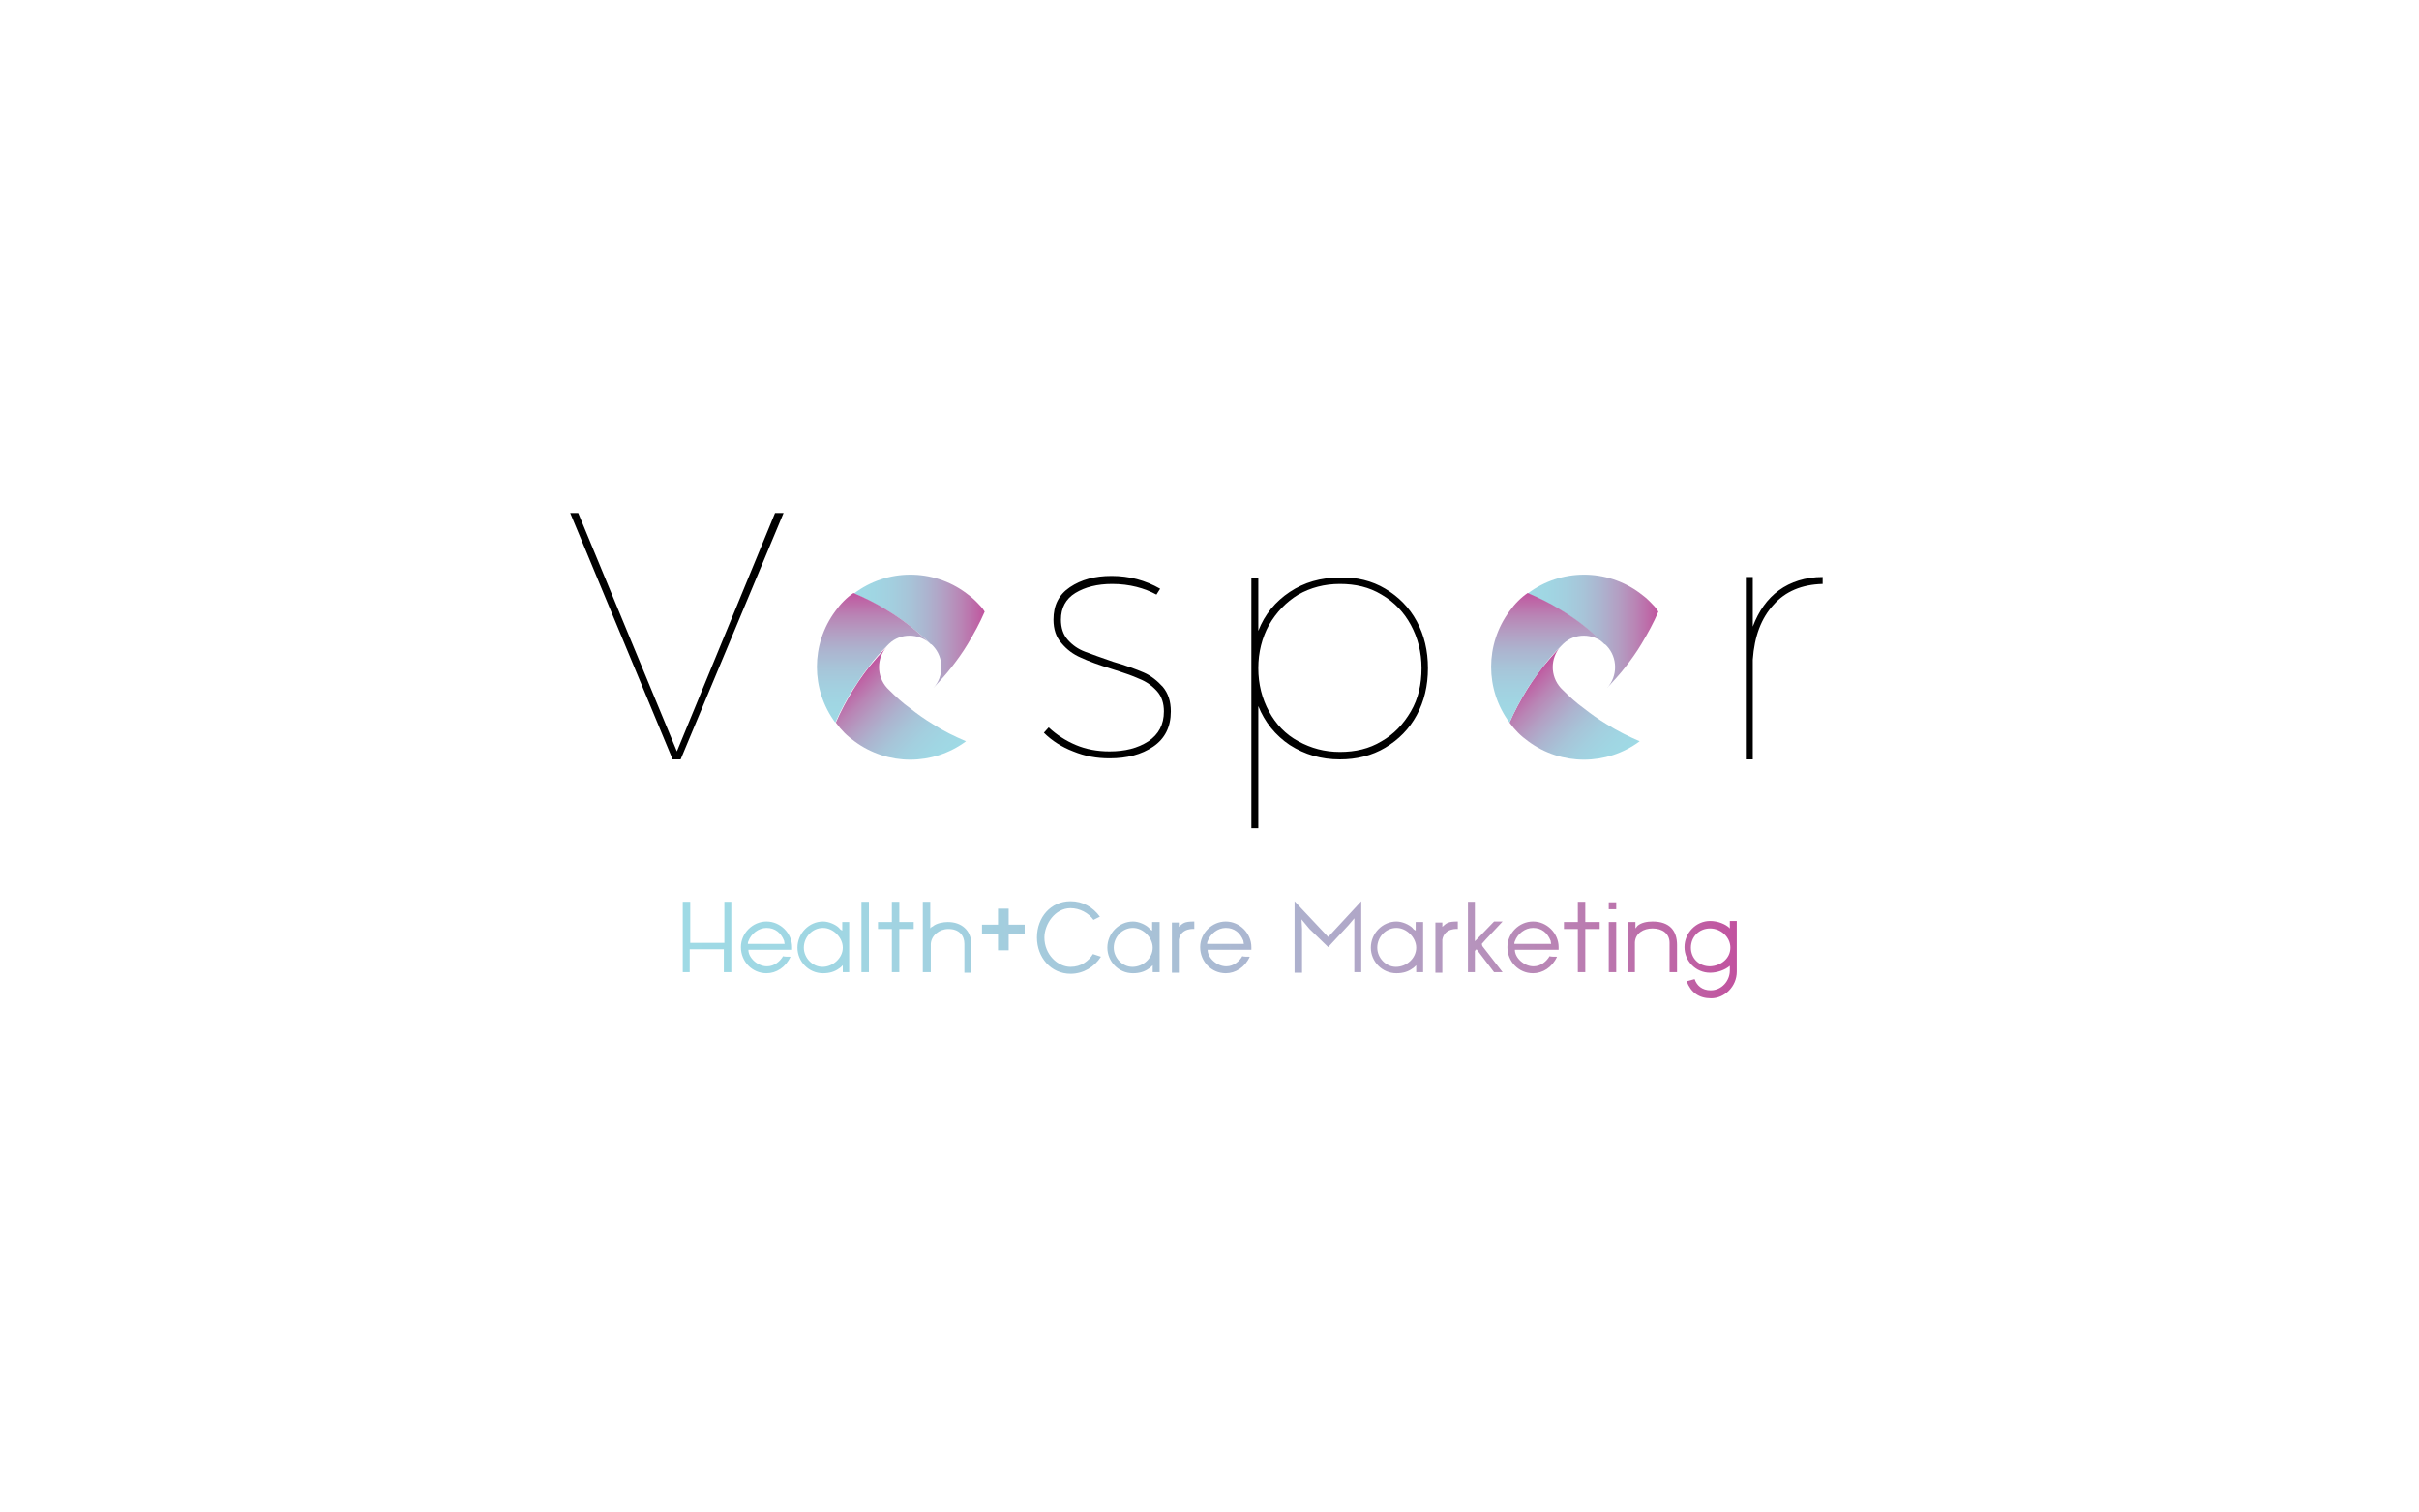
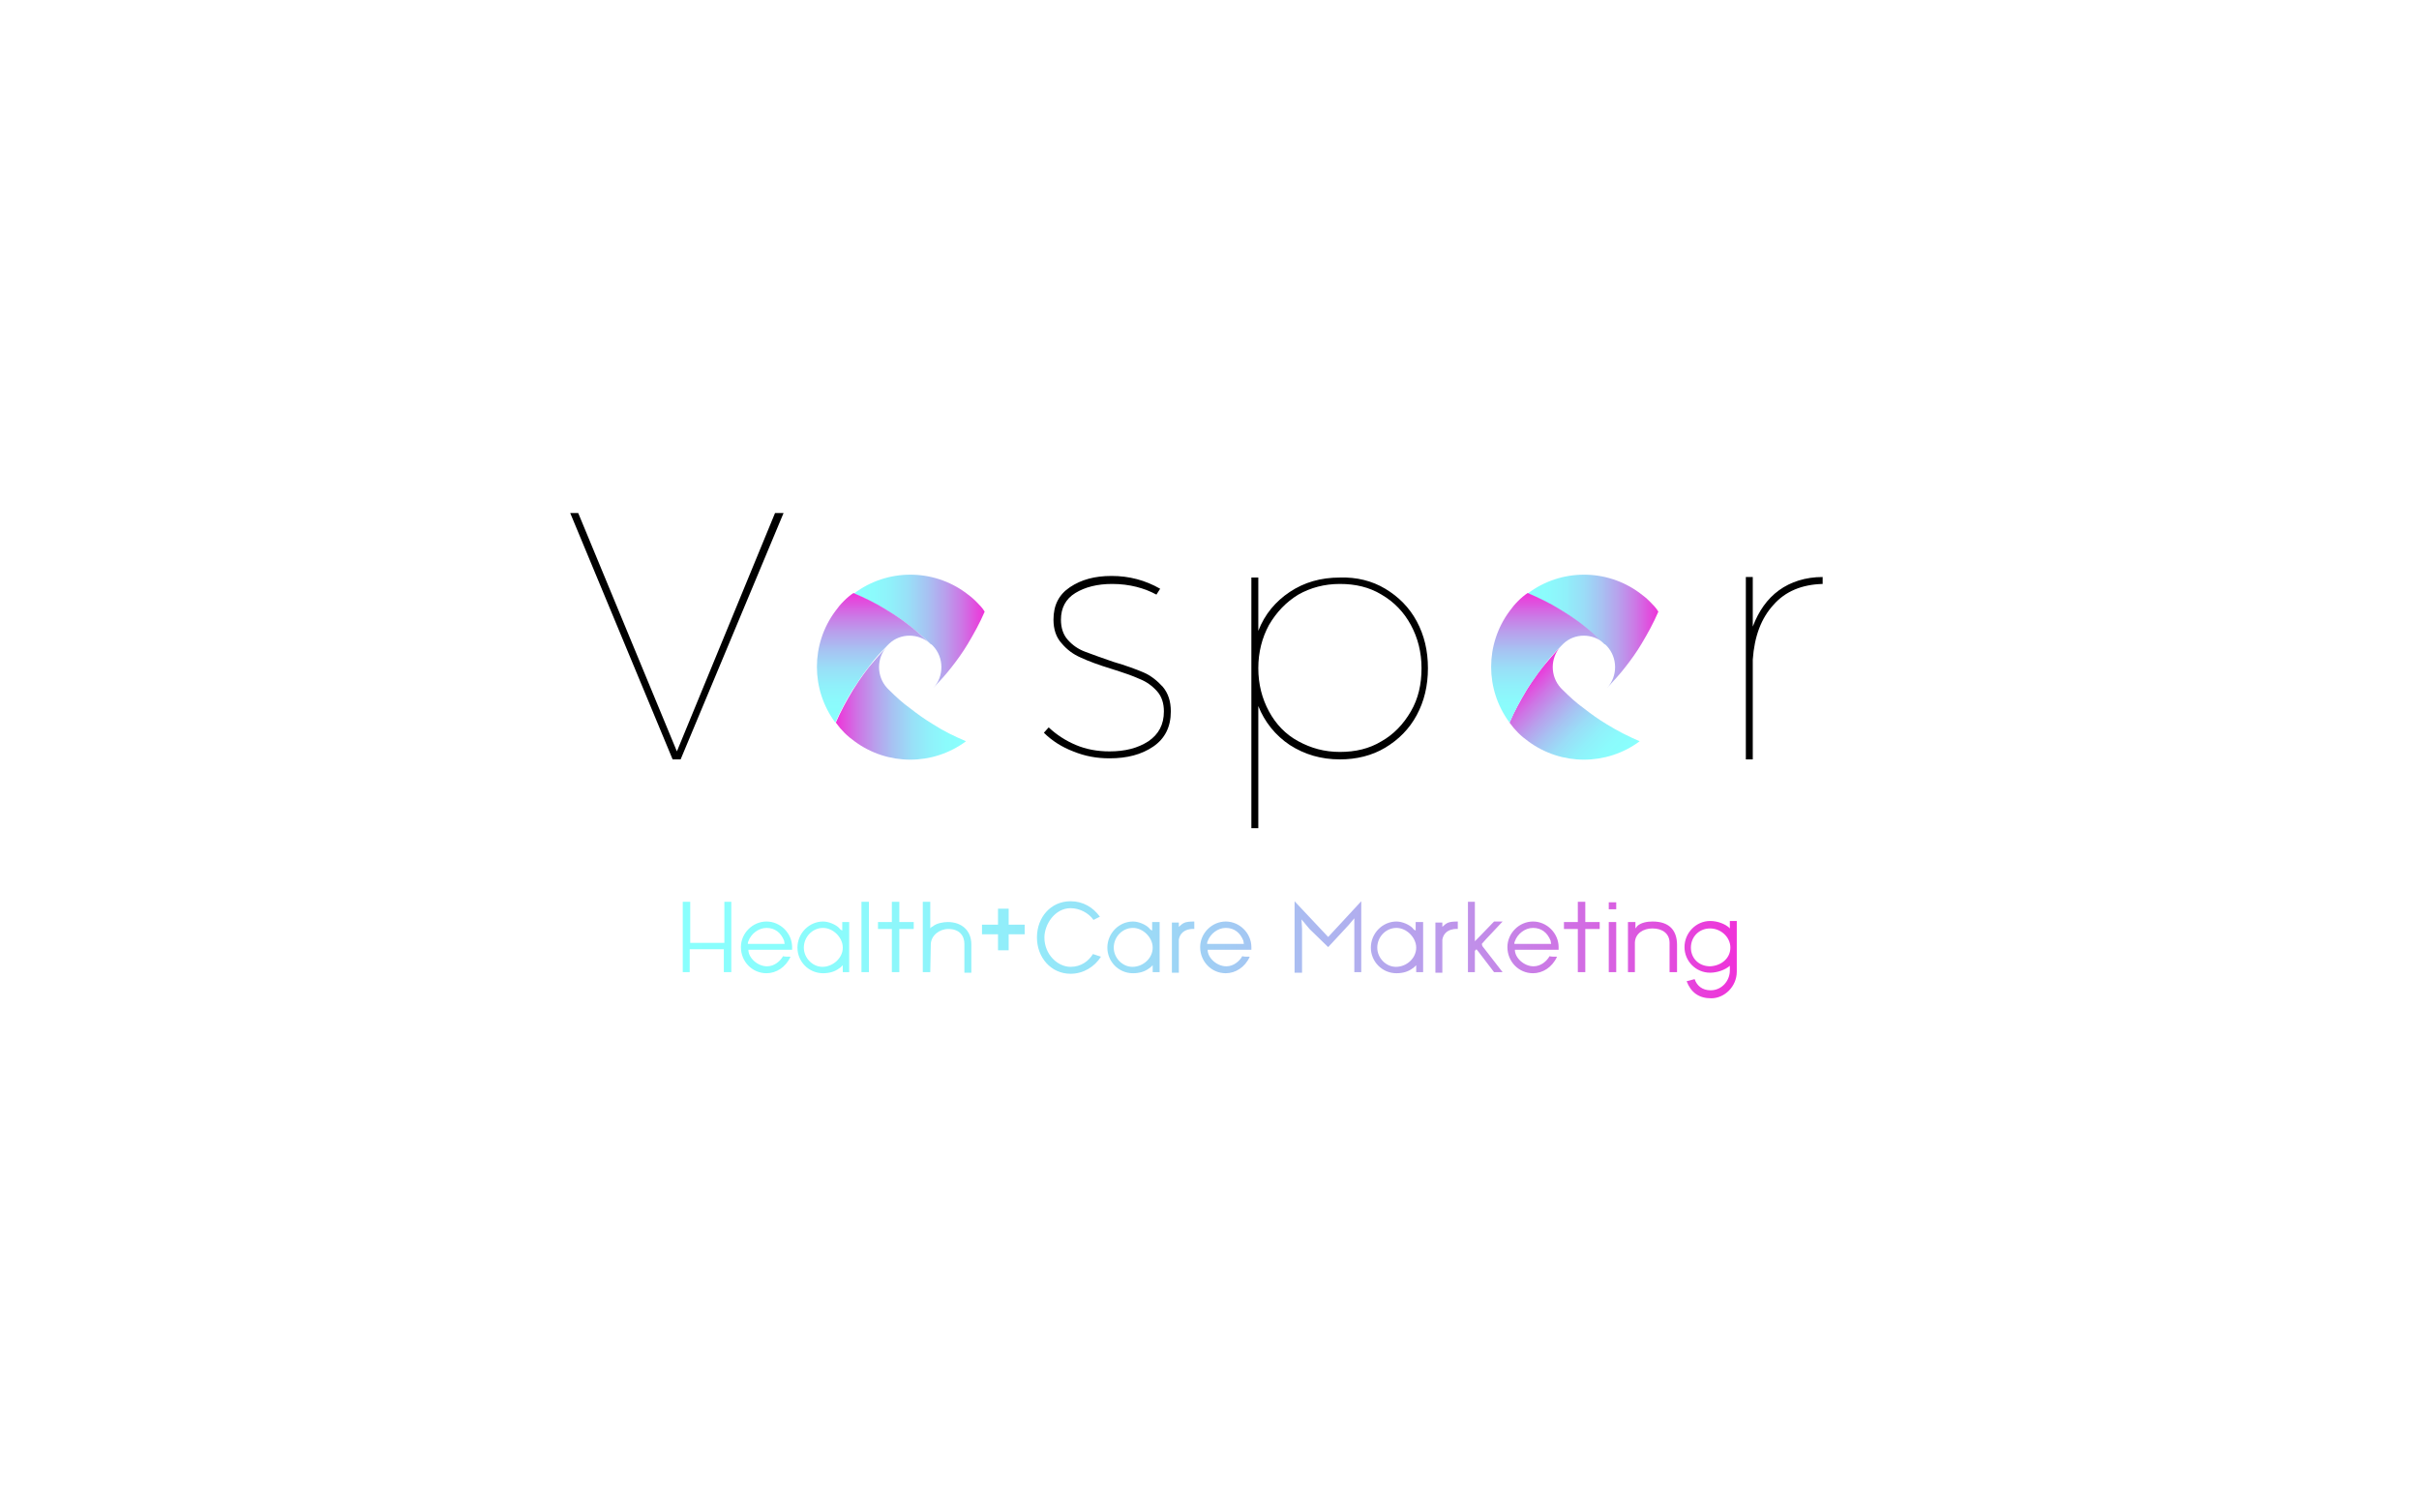
<svg xmlns="http://www.w3.org/2000/svg" version="1.1" id="Layer_1" x="0px" y="0px" viewBox="0 0 453.5 283.5" style="enable-background:new 0 0 453.5 283.5;" xml:space="preserve">
  <style type="text/css">
	.st0{fill:url(#SVGID_1_);}
	.st1{fill:none;}
	.st2{fill:url(#SVGID_2_);}
	.st3{fill:url(#SVGID_3_);}
	.st4{fill:url(#SVGID_4_);}
	.st5{fill:url(#SVGID_5_);}
	.st6{fill:url(#SVGID_6_);}
	.st7{fill:url(#SVGID_7_);}
</style>
  <g>
-     <g>
-       <linearGradient id="SVGID_1_" gradientUnits="userSpaceOnUse" x1="-567.969" y1="998.543" x2="-544.906" y2="998.543" gradientTransform="matrix(0.7071 0.7071 -0.7071 0.7071 1267.947 -177.2354)">
-         <stop offset="0" style="stop-color:#C1529F" />
-         <stop offset="5.139399e-02" style="stop-color:#BE64A5" />
-         <stop offset="0.179" style="stop-color:#B985B5" />
-         <stop offset="0.31" style="stop-color:#B39FC3" />
-         <stop offset="0.442" style="stop-color:#ACB4CF" />
-         <stop offset="0.576" style="stop-color:#A7C4D8" />
-         <stop offset="0.712" style="stop-color:#A3CFDF" />
-         <stop offset="0.852" style="stop-color:#A0D6E3" />
-         <stop offset="1" style="stop-color:#9FDAE5" />
-       </linearGradient>
-       <path class="st0" d="M181.1,139c-6.2,4.6-14.7,4.6-20.9,0c-0.7-0.5-1.3-1-1.9-1.6c-0.6-0.6-1.1-1.2-1.6-1.9c0.9-2.1,2-4.1,3.2-6.1    c0.4-0.6,0.7-1.1,1.1-1.7c0.6-0.9,1.3-1.8,1.9-2.6c1.1-1.3,2.2-2.6,3.4-3.9c-2,2.2-2,5.6,0,7.8c0.1,0.1,0.1,0.1,0.2,0.2    s0.1,0.1,0.2,0.2c1.2,1.2,2.5,2.4,3.9,3.4c1.4,1.1,2.8,2.1,4.3,3C176.9,137.1,179,138.1,181.1,139z" />
-       <path class="st1" d="M183,137.4c-0.6,0.6-1.2,1.1-1.9,1.6c-2.1-0.9-4.1-2-6.1-3.2c-1.5-0.9-2.9-1.9-4.3-3    c-1.4-1.1-2.7-2.2-3.9-3.4c2.2,2,5.6,2,7.8,0c0.1-0.1,0.1-0.1,0.2-0.2c0.1-0.1,0.1-0.1,0.2-0.2c1.2-1.3,2.4-2.6,3.5-3.9    c1.1-1.4,2.1-2.8,3-4.3c1.2-2,2.3-4,3.2-6.1c4.6,6.1,4.6,14.6,0.1,20.7C184.2,136.1,183.6,136.8,183,137.4z" />
-       <linearGradient id="SVGID_2_" gradientUnits="userSpaceOnUse" x1="-557.07" y1="975.01" x2="-574.417" y2="992.358" gradientTransform="matrix(0.7071 0.7071 -0.7071 0.7071 1267.947 -177.2354)">
-         <stop offset="0" style="stop-color:#C1529F" />
-         <stop offset="5.139399e-02" style="stop-color:#BE64A5" />
-         <stop offset="0.179" style="stop-color:#B985B5" />
-         <stop offset="0.31" style="stop-color:#B39FC3" />
-         <stop offset="0.442" style="stop-color:#ACB4CF" />
-         <stop offset="0.576" style="stop-color:#A7C4D8" />
-         <stop offset="0.712" style="stop-color:#A3CFDF" />
-         <stop offset="0.852" style="stop-color:#A0D6E3" />
-         <stop offset="1" style="stop-color:#9FDAE5" />
-       </linearGradient>
-       <path class="st2" d="M175,129c2-2.2,2-5.7-0.1-7.9c0,0-0.1-0.1-0.1-0.1c-0.1-0.1-0.2-0.2-0.3-0.2c-1.2-1.2-2.5-2.3-3.9-3.4    c-1.4-1.1-2.9-2.1-4.4-3c-2-1.2-4-2.2-6.1-3.1c6.2-4.7,14.8-4.7,21-0.1c0.7,0.5,1.3,1,1.9,1.6c0.6,0.6,1.2,1.2,1.6,1.9    c-0.9,2.1-2,4.1-3.2,6.1c-0.9,1.5-1.9,2.9-3,4.3C177.4,126.4,176.2,127.7,175,129z" />
-       <linearGradient id="SVGID_3_" gradientUnits="userSpaceOnUse" x1="-576.77" y1="984.67" x2="-559.583" y2="1001.857" gradientTransform="matrix(0.7071 0.7071 -0.7071 0.7071 1267.947 -177.2354)">
-         <stop offset="0" style="stop-color:#C1529F" />
-         <stop offset="5.139399e-02" style="stop-color:#BE64A5" />
-         <stop offset="0.179" style="stop-color:#B985B5" />
-         <stop offset="0.31" style="stop-color:#B39FC3" />
-         <stop offset="0.442" style="stop-color:#ACB4CF" />
-         <stop offset="0.576" style="stop-color:#A7C4D8" />
-         <stop offset="0.712" style="stop-color:#A3CFDF" />
-         <stop offset="0.852" style="stop-color:#A0D6E3" />
-         <stop offset="1" style="stop-color:#9FDAE5" />
-       </linearGradient>
-       <path class="st3" d="M159.8,129.4c-1.2,2-2.3,4-3.2,6.1c-4.6-6.2-4.6-14.7,0-20.9c0.5-0.7,1-1.3,1.6-1.9c0.6-0.6,1.2-1.1,1.8-1.5    c2.1,0.9,4.2,1.9,6.1,3.1c1.5,0.9,3,1.9,4.4,3c1.3,1,2.6,2.2,3.9,3.4c-2.2-2-5.6-2-7.7,0c-0.1,0.1-0.1,0.1-0.2,0.2    c-0.1,0.1-0.1,0.1-0.2,0.2c-1.2,1.2-2.4,2.5-3.4,3.9c-0.7,0.9-1.3,1.7-1.9,2.6C160.6,128.3,160.2,128.8,159.8,129.4z" />
-     </g>
-     <g>
-       <linearGradient id="SVGID_4_" gradientUnits="userSpaceOnUse" x1="-478.639" y1="909.213" x2="-455.576" y2="909.213" gradientTransform="matrix(0.7071 0.7071 -0.7071 0.7071 1267.947 -177.2354)">
-         <stop offset="0" style="stop-color:#C1529F" />
-         <stop offset="5.139399e-02" style="stop-color:#BE64A5" />
-         <stop offset="0.179" style="stop-color:#B985B5" />
-         <stop offset="0.31" style="stop-color:#B39FC3" />
-         <stop offset="0.442" style="stop-color:#ACB4CF" />
-         <stop offset="0.576" style="stop-color:#A7C4D8" />
-         <stop offset="0.712" style="stop-color:#A3CFDF" />
-         <stop offset="0.852" style="stop-color:#A0D6E3" />
-         <stop offset="1" style="stop-color:#9FDAE5" />
-       </linearGradient>
-       <path class="st4" d="M307.4,139c-6.2,4.6-14.7,4.6-20.9,0c-0.7-0.5-1.3-1-1.9-1.6c-0.6-0.6-1.1-1.2-1.6-1.9c0.9-2.1,2-4.1,3.2-6.1    c0.4-0.6,0.7-1.1,1.1-1.7c0.6-0.9,1.3-1.8,1.9-2.6c1.1-1.3,2.2-2.6,3.4-3.9c-2,2.2-2,5.6,0,7.8c0.1,0.1,0.1,0.1,0.2,0.2    s0.1,0.1,0.2,0.2c1.2,1.2,2.5,2.4,3.9,3.4c1.4,1.1,2.8,2.1,4.3,3C303.3,137.1,305.3,138.1,307.4,139z" />
-       <path class="st1" d="M309.3,137.4c-0.6,0.6-1.2,1.1-1.9,1.6c-2.1-0.9-4.1-2-6.1-3.2c-1.5-0.9-2.9-1.9-4.3-3    c-1.4-1.1-2.7-2.2-3.9-3.4c2.2,2,5.6,2,7.8,0c0.1-0.1,0.1-0.1,0.2-0.2s0.1-0.1,0.2-0.2c1.2-1.3,2.4-2.6,3.5-3.9    c1.1-1.4,2.1-2.8,3-4.3c1.2-2,2.3-4,3.2-6.1c4.6,6.1,4.6,14.6,0.1,20.7C310.5,136.1,309.9,136.8,309.3,137.4z" />
-       <linearGradient id="SVGID_5_" gradientUnits="userSpaceOnUse" x1="-467.74" y1="885.681" x2="-485.088" y2="903.029" gradientTransform="matrix(0.7071 0.7071 -0.7071 0.7071 1267.947 -177.2354)">
-         <stop offset="0" style="stop-color:#C1529F" />
-         <stop offset="5.139399e-02" style="stop-color:#BE64A5" />
-         <stop offset="0.179" style="stop-color:#B985B5" />
-         <stop offset="0.31" style="stop-color:#B39FC3" />
-         <stop offset="0.442" style="stop-color:#ACB4CF" />
-         <stop offset="0.576" style="stop-color:#A7C4D8" />
-         <stop offset="0.712" style="stop-color:#A3CFDF" />
-         <stop offset="0.852" style="stop-color:#A0D6E3" />
-         <stop offset="1" style="stop-color:#9FDAE5" />
-       </linearGradient>
-       <path class="st5" d="M301.3,129c2-2.2,2-5.7-0.1-7.9c0,0-0.1-0.1-0.1-0.1c-0.1-0.1-0.2-0.2-0.3-0.2c-1.2-1.2-2.5-2.3-3.9-3.4    c-1.4-1.1-2.9-2.1-4.4-3c-2-1.2-4-2.2-6.1-3.1c6.2-4.7,14.8-4.7,21-0.1c0.7,0.5,1.3,1,1.9,1.6s1.2,1.2,1.6,1.9    c-0.9,2.1-2,4.1-3.2,6.1c-0.9,1.5-1.9,2.9-3,4.3C303.7,126.4,302.5,127.7,301.3,129z" />
-       <linearGradient id="SVGID_6_" gradientUnits="userSpaceOnUse" x1="-487.441" y1="895.341" x2="-470.254" y2="912.528" gradientTransform="matrix(0.7071 0.7071 -0.7071 0.7071 1267.947 -177.2354)">
-         <stop offset="0" style="stop-color:#C1529F" />
-         <stop offset="5.139399e-02" style="stop-color:#BE64A5" />
-         <stop offset="0.179" style="stop-color:#B985B5" />
-         <stop offset="0.31" style="stop-color:#B39FC3" />
-         <stop offset="0.442" style="stop-color:#ACB4CF" />
-         <stop offset="0.576" style="stop-color:#A7C4D8" />
-         <stop offset="0.712" style="stop-color:#A3CFDF" />
-         <stop offset="0.852" style="stop-color:#A0D6E3" />
-         <stop offset="1" style="stop-color:#9FDAE5" />
-       </linearGradient>
-       <path class="st6" d="M286.2,129.4c-1.2,2-2.3,4-3.2,6.1c-4.6-6.2-4.6-14.7,0-20.9c0.5-0.7,1-1.3,1.6-1.9c0.6-0.6,1.2-1.1,1.8-1.5    c2.1,0.9,4.2,1.9,6.1,3.1c1.5,0.9,3,1.9,4.4,3c1.3,1,2.6,2.2,3.9,3.4c-2.2-2-5.6-2-7.7,0c-0.1,0.1-0.1,0.1-0.2,0.2    c-0.1,0.1-0.1,0.1-0.2,0.2c-1.2,1.2-2.4,2.5-3.4,3.9c-0.7,0.9-1.3,1.7-1.9,2.6C286.9,128.3,286.5,128.8,286.2,129.4z" />
-     </g>
+     <linearGradient id="SVGID_1_" gradientUnits="userSpaceOnUse" x1="156.7" y1="131.825" x2="181.1" y2="131.825">
+       <stop offset="0" style="stop-color:#EF32D9" />
+       <stop offset="4.382038e-02" style="stop-color:#E644DC" />
+       <stop offset="0.172" style="stop-color:#CD76E5" />
+       <stop offset="0.304" style="stop-color:#B8A0EC" />
+       <stop offset="0.438" style="stop-color:#A7C2F2" />
+       <stop offset="0.573" style="stop-color:#9ADDF7" />
+       <stop offset="0.71" style="stop-color:#90F0FA" />
+       <stop offset="0.85" style="stop-color:#8BFBFC" />
+       <stop offset="1" style="stop-color:#89FFFD" />
+     </linearGradient>
+     <path class="st0" d="M181.1,139c-6.2,4.6-14.7,4.6-20.9,0c-0.7-0.5-1.3-1-1.9-1.6c-0.6-0.6-1.1-1.2-1.6-1.9c0.9-2.1,2-4.1,3.2-6.1   c0.4-0.6,0.7-1.1,1.1-1.7c0.6-0.9,1.3-1.8,1.9-2.6c1.1-1.3,2.2-2.6,3.4-3.9c-2,2.2-2,5.6,0,7.8c0.1,0.1,0.1,0.1,0.2,0.2   s0.1,0.1,0.2,0.2c1.2,1.2,2.5,2.4,3.9,3.4c1.4,1.1,2.8,2.1,4.3,3C176.9,137.1,179,138.1,181.1,139z" />
+     <path class="st1" d="M183,137.4c-0.6,0.6-1.2,1.1-1.9,1.6c-2.1-0.9-4.1-2-6.1-3.2c-1.5-0.9-2.9-1.9-4.3-3c-1.4-1.1-2.7-2.2-3.9-3.4   c2.2,2,5.6,2,7.8,0c0.1-0.1,0.1-0.1,0.2-0.2c0.1-0.1,0.1-0.1,0.2-0.2c1.2-1.3,2.4-2.6,3.5-3.9c1.1-1.4,2.1-2.8,3-4.3   c1.2-2,2.3-4,3.2-6.1c4.6,6.1,4.6,14.6,0.1,20.7C184.2,136.1,183.6,136.8,183,137.4z" />
+     <linearGradient id="SVGID_2_" gradientUnits="userSpaceOnUse" x1="-579.015" y1="-821.975" x2="-596.363" y2="-839.323" gradientTransform="matrix(0.7071 0.7071 0.7071 -0.7071 1175.24 -53.4159)">
+       <stop offset="0" style="stop-color:#EF32D9" />
+       <stop offset="4.382038e-02" style="stop-color:#E644DC" />
+       <stop offset="0.172" style="stop-color:#CD76E5" />
+       <stop offset="0.304" style="stop-color:#B8A0EC" />
+       <stop offset="0.438" style="stop-color:#A7C2F2" />
+       <stop offset="0.573" style="stop-color:#9ADDF7" />
+       <stop offset="0.71" style="stop-color:#90F0FA" />
+       <stop offset="0.85" style="stop-color:#8BFBFC" />
+       <stop offset="1" style="stop-color:#89FFFD" />
+     </linearGradient>
+     <path class="st2" d="M175,129c2-2.2,2-5.7-0.1-7.9l-0.1-0.1c-0.1-0.1-0.2-0.2-0.3-0.2c-1.2-1.2-2.5-2.3-3.9-3.4s-2.9-2.1-4.4-3   c-2-1.2-4-2.2-6.1-3.1c6.2-4.7,14.8-4.7,21-0.1c0.7,0.5,1.3,1,1.9,1.6c0.6,0.6,1.2,1.2,1.6,1.9c-0.9,2.1-2,4.1-3.2,6.1   c-0.9,1.5-1.9,2.9-3,4.3C177.4,126.4,176.2,127.7,175,129z" />
+     <linearGradient id="SVGID_3_" gradientUnits="userSpaceOnUse" x1="-598.818" y1="-831.623" x2="-581.636" y2="-848.806" gradientTransform="matrix(0.7071 0.7071 0.7071 -0.7071 1175.24 -53.4159)">
+       <stop offset="0" style="stop-color:#EF32D9" />
+       <stop offset="4.382038e-02" style="stop-color:#E644DC" />
+       <stop offset="0.172" style="stop-color:#CD76E5" />
+       <stop offset="0.304" style="stop-color:#B8A0EC" />
+       <stop offset="0.438" style="stop-color:#A7C2F2" />
+       <stop offset="0.573" style="stop-color:#9ADDF7" />
+       <stop offset="0.71" style="stop-color:#90F0FA" />
+       <stop offset="0.85" style="stop-color:#8BFBFC" />
+       <stop offset="1" style="stop-color:#89FFFD" />
+     </linearGradient>
+     <path class="st3" d="M159.8,129.4c-1.2,2-2.3,4-3.2,6.1c-4.6-6.2-4.6-14.7,0-20.9c0.5-0.7,1-1.3,1.6-1.9s1.2-1.1,1.8-1.5   c2.1,0.9,4.2,1.9,6.1,3.1c1.5,0.9,3,1.9,4.4,3c1.3,1,2.6,2.2,3.9,3.4c-2.2-2-5.6-2-7.7,0c-0.1,0.1-0.1,0.1-0.2,0.2   c-0.1,0.1-0.1,0.1-0.2,0.2c-1.2,1.2-2.4,2.5-3.4,3.9c-0.7,0.9-1.3,1.7-1.9,2.6C160.6,128.3,160.2,128.8,159.8,129.4z" />
+   </g>
+   <g>
+     <linearGradient id="SVGID_4_" gradientUnits="userSpaceOnUse" x1="-500.654" y1="-756.156" x2="-477.602" y2="-756.156" gradientTransform="matrix(0.7071 0.7071 0.7071 -0.7071 1175.24 -53.4159)">
+       <stop offset="0" style="stop-color:#EF32D9" />
+       <stop offset="4.382038e-02" style="stop-color:#E644DC" />
+       <stop offset="0.172" style="stop-color:#CD76E5" />
+       <stop offset="0.304" style="stop-color:#B8A0EC" />
+       <stop offset="0.438" style="stop-color:#A7C2F2" />
+       <stop offset="0.573" style="stop-color:#9ADDF7" />
+       <stop offset="0.71" style="stop-color:#90F0FA" />
+       <stop offset="0.85" style="stop-color:#8BFBFC" />
+       <stop offset="1" style="stop-color:#89FFFD" />
+     </linearGradient>
+     <path class="st4" d="M307.4,139c-6.2,4.6-14.7,4.6-20.9,0c-0.7-0.5-1.3-1-1.9-1.6s-1.1-1.2-1.6-1.9c0.9-2.1,2-4.1,3.2-6.1   c0.4-0.6,0.7-1.1,1.1-1.7c0.6-0.9,1.3-1.8,1.9-2.6c1.1-1.3,2.2-2.6,3.4-3.9c-2,2.2-2,5.6,0,7.8c0.1,0.1,0.1,0.1,0.2,0.2   s0.1,0.1,0.2,0.2c1.2,1.2,2.5,2.4,3.9,3.4c1.4,1.1,2.8,2.1,4.3,3C303.3,137.1,305.3,138.1,307.4,139z" />
+     <path class="st1" d="M309.3,137.4c-0.6,0.6-1.2,1.1-1.9,1.6c-2.1-0.9-4.1-2-6.1-3.2c-1.5-0.9-2.9-1.9-4.3-3s-2.7-2.2-3.9-3.4   c2.2,2,5.6,2,7.8,0c0.1-0.1,0.1-0.1,0.2-0.2s0.1-0.1,0.2-0.2c1.2-1.3,2.4-2.6,3.5-3.9c1.1-1.4,2.1-2.8,3-4.3c1.2-2,2.3-4,3.2-6.1   c4.6,6.1,4.6,14.6,0.1,20.7C310.5,136.1,309.9,136.8,309.3,137.4z" />
+     <linearGradient id="SVGID_5_" gradientUnits="userSpaceOnUse" x1="-489.67" y1="-732.642" x2="-507.018" y2="-749.99" gradientTransform="matrix(0.7071 0.7071 0.7071 -0.7071 1175.24 -53.4159)">
+       <stop offset="0" style="stop-color:#EF32D9" />
+       <stop offset="4.382038e-02" style="stop-color:#E644DC" />
+       <stop offset="0.172" style="stop-color:#CD76E5" />
+       <stop offset="0.304" style="stop-color:#B8A0EC" />
+       <stop offset="0.438" style="stop-color:#A7C2F2" />
+       <stop offset="0.573" style="stop-color:#9ADDF7" />
+       <stop offset="0.71" style="stop-color:#90F0FA" />
+       <stop offset="0.85" style="stop-color:#8BFBFC" />
+       <stop offset="1" style="stop-color:#89FFFD" />
+     </linearGradient>
+     <path class="st5" d="M301.3,129c2-2.2,2-5.7-0.1-7.9l-0.1-0.1c-0.1-0.1-0.2-0.2-0.3-0.2c-1.2-1.2-2.5-2.3-3.9-3.4s-2.9-2.1-4.4-3   c-2-1.2-4-2.2-6.1-3.1c6.2-4.7,14.8-4.7,21-0.1c0.7,0.5,1.3,1,1.9,1.6s1.2,1.2,1.6,1.9c-0.9,2.1-2,4.1-3.2,6.1   c-0.9,1.5-1.9,2.9-3,4.3C303.7,126.4,302.5,127.7,301.3,129z" />
+     <linearGradient id="SVGID_6_" gradientUnits="userSpaceOnUse" x1="-509.439" y1="-742.244" x2="-492.257" y2="-759.427" gradientTransform="matrix(0.7071 0.7071 0.7071 -0.7071 1175.24 -53.4159)">
+       <stop offset="0" style="stop-color:#EF32D9" />
+       <stop offset="4.382038e-02" style="stop-color:#E644DC" />
+       <stop offset="0.172" style="stop-color:#CD76E5" />
+       <stop offset="0.304" style="stop-color:#B8A0EC" />
+       <stop offset="0.438" style="stop-color:#A7C2F2" />
+       <stop offset="0.573" style="stop-color:#9ADDF7" />
+       <stop offset="0.71" style="stop-color:#90F0FA" />
+       <stop offset="0.85" style="stop-color:#8BFBFC" />
+       <stop offset="1" style="stop-color:#89FFFD" />
+     </linearGradient>
+     <path class="st6" d="M286.2,129.4c-1.2,2-2.3,4-3.2,6.1c-4.6-6.2-4.6-14.7,0-20.9c0.5-0.7,1-1.3,1.6-1.9s1.2-1.1,1.8-1.5   c2.1,0.9,4.2,1.9,6.1,3.1c1.5,0.9,3,1.9,4.4,3c1.3,1,2.6,2.2,3.9,3.4c-2.2-2-5.6-2-7.7,0c-0.1,0.1-0.1,0.1-0.2,0.2   s-0.1,0.1-0.2,0.2c-1.2,1.2-2.4,2.5-3.4,3.9c-0.7,0.9-1.3,1.7-1.9,2.6C286.9,128.3,286.5,128.8,286.2,129.4z" />
+   </g>
+   <g>
    <g>
      <path d="M106.9,96.2h1.5l18.5,44.7l18.4-44.7h1.6l-19.3,46.2h-1.5L106.9,96.2z" />
-       <path d="M208.5,109.5c-2.8,0-5.1,0.6-6.9,1.7c-1.8,1.1-2.7,2.8-2.7,5c0,1.5,0.4,2.8,1.3,3.8c0.9,1,1.9,1.7,3.2,2.2    c1.3,0.5,3,1.1,5.3,1.9c2.4,0.7,4.3,1.4,5.7,2c1.4,0.6,2.6,1.6,3.6,2.7c1,1.2,1.5,2.7,1.5,4.6c0,2.9-1.1,5.1-3.3,6.6    c-2.2,1.5-4.9,2.2-8.2,2.2c-2.4,0-4.6-0.4-6.8-1.3c-2.1-0.8-4-2-5.5-3.5l0.9-1c1.5,1.4,3.2,2.5,5.1,3.3c1.9,0.8,4,1.2,6.3,1.2    c2.9,0,5.3-0.6,7.3-1.9c1.9-1.3,2.9-3.1,2.9-5.6c0-1.5-0.4-2.8-1.3-3.8c-0.9-1-2-1.8-3.3-2.3c-1.3-0.6-3.1-1.2-5.3-1.9    c-2.3-0.7-4.2-1.4-5.7-2.1c-1.4-0.6-2.6-1.5-3.6-2.7c-1-1.1-1.5-2.6-1.5-4.4c0-2.7,1-4.7,3.1-6.1s4.6-2.1,7.8-2.1    c3.3,0,6.3,0.8,9.1,2.4l-0.7,1.1C214.6,110.3,211.8,109.5,208.5,109.5z" />
-       <path d="M259.7,110.4c2.5,1.5,4.5,3.5,5.9,6.1c1.4,2.6,2.1,5.5,2.1,8.8c0,3.3-0.7,6.2-2.1,8.8c-1.4,2.6-3.4,4.6-5.9,6.1    c-2.5,1.5-5.4,2.2-8.5,2.2c-3.5,0-6.6-0.9-9.4-2.7c-2.7-1.8-4.7-4.3-5.9-7.3v22.9h-1.3v-47h1.3v10c1.2-3.1,3.2-5.5,5.9-7.3    c2.7-1.8,5.8-2.7,9.4-2.7C254.3,108.2,257.2,108.9,259.7,110.4z M259,139c2.3-1.3,4.1-3.2,5.5-5.6s2-5.1,2-8.1c0-3-0.7-5.7-2-8.1    c-1.3-2.4-3.1-4.3-5.5-5.7c-2.3-1.4-4.9-2-7.8-2c-2.9,0-5.5,0.7-7.8,2c-2.3,1.4-4.1,3.3-5.5,5.7c-1.3,2.4-2,5.1-2,8.1    c0,3,0.7,5.7,2,8.1s3.1,4.3,5.5,5.6s4.9,2,7.8,2C254.1,141,256.7,140.4,259,139z" />
+       <path d="M208.5,109.5c-2.8,0-5.1,0.6-6.9,1.7c-1.8,1.1-2.7,2.8-2.7,5c0,1.5,0.4,2.8,1.3,3.8c0.9,1,1.9,1.7,3.2,2.2s3,1.1,5.3,1.9    c2.4,0.7,4.3,1.4,5.7,2s2.6,1.6,3.6,2.7c1,1.2,1.5,2.7,1.5,4.6c0,2.9-1.1,5.1-3.3,6.6s-4.9,2.2-8.2,2.2c-2.4,0-4.6-0.4-6.8-1.3    c-2.1-0.8-4-2-5.5-3.5l0.9-1c1.5,1.4,3.2,2.5,5.1,3.3c1.9,0.8,4,1.2,6.3,1.2c2.9,0,5.3-0.6,7.3-1.9c1.9-1.3,2.9-3.1,2.9-5.6    c0-1.5-0.4-2.8-1.3-3.8c-0.9-1-2-1.8-3.3-2.3c-1.3-0.6-3.1-1.2-5.3-1.9c-2.3-0.7-4.2-1.4-5.7-2.1c-1.4-0.6-2.6-1.5-3.6-2.7    c-1-1.1-1.5-2.6-1.5-4.4c0-2.7,1-4.7,3.1-6.1s4.6-2.1,7.8-2.1c3.3,0,6.3,0.8,9.1,2.4l-0.7,1.1    C214.6,110.3,211.8,109.5,208.5,109.5z" />
+       <path d="M259.7,110.4c2.5,1.5,4.5,3.5,5.9,6.1s2.1,5.5,2.1,8.8s-0.7,6.2-2.1,8.8s-3.4,4.6-5.9,6.1s-5.4,2.2-8.5,2.2    c-3.5,0-6.6-0.9-9.4-2.7c-2.7-1.8-4.7-4.3-5.9-7.3v22.9h-1.3v-47h1.3v10c1.2-3.1,3.2-5.5,5.9-7.3s5.8-2.7,9.4-2.7    C254.3,108.2,257.2,108.9,259.7,110.4z M259,139c2.3-1.3,4.1-3.2,5.5-5.6s2-5.1,2-8.1c0-3-0.7-5.7-2-8.1s-3.1-4.3-5.5-5.7    c-2.3-1.4-4.9-2-7.8-2c-2.9,0-5.5,0.7-7.8,2c-2.3,1.4-4.1,3.3-5.5,5.7c-1.3,2.4-2,5.1-2,8.1c0,3,0.7,5.7,2,8.1s3.1,4.3,5.5,5.6    s4.9,2,7.8,2S256.7,140.4,259,139z" />
      <path d="M333.5,110.7c2.2-1.6,5-2.5,8.2-2.5v1.3c-3.9,0.1-7,1.4-9.2,3.9c-2.3,2.5-3.6,5.9-3.9,10.3v18.7h-1.3v-34.2h1.3v9.3    C329.7,114.6,331.3,112.3,333.5,110.7z" />
    </g>
-     <linearGradient id="SVGID_7_" gradientUnits="userSpaceOnUse" x1="127.966" y1="178.105" x2="325.574" y2="178.105">
-       <stop offset="0" style="stop-color:#9FDAE5" />
-       <stop offset="0.148" style="stop-color:#A0D6E3" />
-       <stop offset="0.288" style="stop-color:#A3CFDF" />
-       <stop offset="0.424" style="stop-color:#A7C4D8" />
-       <stop offset="0.558" style="stop-color:#ACB4CF" />
-       <stop offset="0.69" style="stop-color:#B39FC3" />
-       <stop offset="0.821" style="stop-color:#B985B5" />
-       <stop offset="0.949" style="stop-color:#BE64A5" />
-       <stop offset="1" style="stop-color:#C1529F" />
+     <linearGradient id="SVGID_7_" gradientUnits="userSpaceOnUse" x1="128" y1="105.9" x2="325.6" y2="105.9" gradientTransform="matrix(1 0 0 -1 0 284)">
+       <stop offset="0" style="stop-color:#89FFFD" />
+       <stop offset="0.15" style="stop-color:#8BFBFC" />
+       <stop offset="0.29" style="stop-color:#90F0FA" />
+       <stop offset="0.427" style="stop-color:#9ADDF7" />
+       <stop offset="0.562" style="stop-color:#A7C2F2" />
+       <stop offset="0.696" style="stop-color:#B8A0EC" />
+       <stop offset="0.828" style="stop-color:#CD76E5" />
+       <stop offset="0.956" style="stop-color:#E644DC" />
+       <stop offset="1" style="stop-color:#EF32D9" />
    </linearGradient>
-     <path class="st7" d="M137.1,169.1v13.2h-1.4V178h-6.4v4.3H128v-13.2h1.4v7.7h6.4v-7.7H137.1z M148.2,179.4c-0.9,2-2.7,3.1-4.5,3.1   c-2.7,0-4.8-2.2-4.8-4.9c0-2.6,2.2-4.8,4.8-4.8c2.6,0,4.8,2.2,4.8,4.8c0,0.2,0,0.4,0,0.5h-1.7h-0.9h-5.6c0,1.5,1.7,3.1,3.5,3.1   c1.4,0,2.5-1,3-1.9C147,179.4,147.7,179.4,148.2,179.4z M140.2,177l0.3,0h6l0.6,0c0-0.1-0.1-0.4-0.1-0.6c-0.6-1.5-1.7-2.4-3.3-2.4   c-1.5,0-2.9,1.1-3.4,2.5C140.2,176.7,140.2,176.9,140.2,177z M159.2,172.9v9.4H158v-1V181c-0.2,0.2-0.5,0.5-0.7,0.6   c-0.8,0.6-1.8,0.9-3,0.9c-2.7,0-4.8-2.2-4.8-4.8c0-2.7,2.2-4.9,4.8-4.9c1.1,0,2.4,0.6,3,1.2c0.2,0.3,0.4,0.4,0.6,0.5V174v-1.1   H159.2z M158,177.7c0-1.9-1.8-3.7-3.7-3.7c-2,0-3.6,1.7-3.6,3.7c0,1.9,1.6,3.6,3.5,3.6C156.1,181.3,158,179.7,158,177.7z    M162.9,182.3h-1.4v-13.2h1.4V182.3z M171.3,174.2h-2.7v8.1h-1.4v-8.1h-2.6v-1.3h2.6v-3.8h1.4v3.8h2.7V174.2z M174.4,182.3h-1.4   v-13.2h1.4v4.4v0.6c0.1-0.2,0.3-0.3,0.5-0.4c0.7-0.6,2-0.8,2.8-0.8c2.5,0,4.4,1.5,4.4,4.2v5.3h-1.3v-1.1V177c0-1.6-1-2.8-3-2.8   c-1.7,0-3.2,1.2-3.3,2.8V182.3z M187.1,170.4h2v3h3v1.8h-3v3h-2v-3h-3v-1.8h3V170.4z M206.4,179.4c-1.2,1.9-3.3,3.2-5.7,3.2   c-3.7,0-6.3-3.1-6.3-6.8c0-3.8,2.6-6.8,6.3-6.8c2.3,0,4.2,1.1,5.5,2.9l-1.2,0.6c-0.9-1.3-2.6-2.2-4.3-2.2c-2.9,0-4.9,3-4.9,5.5   c0,3.2,2.5,5.5,4.9,5.5c2,0,3.4-1.1,4.2-2.4L206.4,179.4z M217.4,172.9v9.4h-1.3v-1V181c-0.2,0.2-0.5,0.5-0.7,0.6   c-0.8,0.6-1.8,0.9-3,0.9c-2.7,0-4.8-2.2-4.8-4.8c0-2.7,2.2-4.9,4.8-4.9c1.1,0,2.4,0.6,3,1.2c0.2,0.3,0.4,0.4,0.6,0.5V174v-1.1   H217.4z M216.1,177.7c0-1.9-1.8-3.7-3.7-3.7c-2,0-3.6,1.7-3.6,3.7c0,1.9,1.6,3.6,3.5,3.6C214.3,181.3,216.1,179.7,216.1,177.7z    M223.9,172.8c0,0.9,0,1.4,0,1.4c0.1,0-2.5-0.3-2.9,2v6.2h-1.3v-9.4h1.3v0.8C221.8,173.1,222,172.8,223.9,172.8z M234.3,179.4   c-0.9,2-2.7,3.1-4.5,3.1c-2.7,0-4.8-2.2-4.8-4.9c0-2.6,2.2-4.8,4.8-4.8c2.6,0,4.8,2.2,4.8,4.8c0,0.2,0,0.4,0,0.5h-1.7h-0.9h-5.6   c0,1.5,1.7,3.1,3.5,3.1c1.4,0,2.5-1,3-1.9C233.1,179.4,233.8,179.4,234.3,179.4z M226.3,177l0.3,0h6l0.6,0c0-0.1-0.1-0.4-0.1-0.6   c-0.6-1.5-1.7-2.4-3.3-2.4c-1.5,0-2.9,1.1-3.4,2.5C226.3,176.7,226.3,176.9,226.3,177z M255.2,182.3h-1.3v-8.2l0-1.9l-1.1,1.3   l-3.8,4.1l-3.5-3.4l-1.5-1.8l0.1,1.8l0,8.2h-1.4v-13.4l6.3,6.7l6.2-6.7V182.3z M266.8,172.9v9.4h-1.3v-1V181   c-0.2,0.2-0.5,0.5-0.7,0.6c-0.8,0.6-1.8,0.9-3,0.9c-2.7,0-4.8-2.2-4.8-4.8c0-2.7,2.2-4.9,4.8-4.9c1.1,0,2.4,0.6,3,1.2   c0.2,0.3,0.4,0.4,0.6,0.5V174v-1.1H266.8z M265.5,177.7c0-1.9-1.8-3.7-3.7-3.7c-2,0-3.6,1.7-3.6,3.7c0,1.9,1.6,3.6,3.5,3.6   C263.7,181.3,265.5,179.7,265.5,177.7z M273.3,172.8c0,0.9,0,1.4,0,1.4c0.1,0-2.5-0.3-2.9,2v6.2h-1.3v-9.4h1.3v0.8   C271.2,173.1,271.4,172.8,273.3,172.8z M277.9,177.4l3.8,4.9h-1.6l-2.9-3.8l-0.4-0.5l-0.2,0.2l-0.1,0.1v4h-1.3v-13.2h1.3v6.8l0,0.6   l0.7-0.7l2.9-3l1.6,0l-3.1,3.3l-0.8,0.9L277.9,177.4z M291.9,179.4c-0.9,2-2.7,3.1-4.5,3.1c-2.7,0-4.8-2.2-4.8-4.9   c0-2.6,2.2-4.8,4.8-4.8c2.6,0,4.8,2.2,4.8,4.8c0,0.2,0,0.4,0,0.5h-1.7h-0.9h-5.6c0,1.5,1.7,3.1,3.5,3.1c1.4,0,2.5-1,3-1.9   C290.7,179.4,291.4,179.4,291.9,179.4z M283.9,177l0.3,0h6l0.6,0c0-0.1-0.1-0.4-0.1-0.6c-0.6-1.5-1.7-2.4-3.3-2.4   c-1.5,0-2.9,1.1-3.4,2.5C283.9,176.7,283.9,176.9,283.9,177z M299.9,174.2h-2.7v8.1h-1.4v-8.1h-2.6v-1.3h2.6v-3.8h1.4v3.8h2.7   V174.2z M303,170.5h-1.4v-1.3h1.4V170.5z M303,172.9v9.4h-1.4v-9.4H303z M306.6,182.3h-1.4v-9.4h1.4v0.7v0.5   c0.1-0.1,0.3-0.4,0.4-0.5c0.7-0.6,1.8-0.8,2.8-0.8c3.3,0,4.6,1.8,4.6,4.4v5.1H313v-1.1v-4.4c0-1.7-1.3-2.7-3.2-2.7   c-1.7,0-3.2,0.9-3.3,2.6V182.3z M324.3,181.1c-0.9,0.8-2.4,1.3-3.7,1.3c-2.7,0-4.8-2.2-4.8-4.8c0-2.7,2.2-4.9,4.8-4.9   c1.6,0,2.9,0.7,3.4,1.1c0.1,0.1,0.2,0.2,0.3,0.3v-0.4v-1h1.3v9.5c0,2.8-2.3,5-4.8,5c-2.3,0-3.8-1.1-4.6-3.2l1.5-0.4   c0.4,1.2,1.4,2.1,3,2.1c2.1,0,3.6-1.8,3.6-3.7V181.1z M324.4,177.7c0-2-1.8-3.6-3.8-3.6c-2.1,0-3.6,1.6-3.6,3.6   c0,2,1.5,3.5,3.6,3.5C322.7,181.1,324.4,179.7,324.4,177.7z" />
+     <path class="st7" d="M137.1,169.1v13.2h-1.4V178h-6.4v4.3H128v-13.2h1.4v7.7h6.4v-7.7H137.1z M148.2,179.4c-0.9,2-2.7,3.1-4.5,3.1   c-2.7,0-4.8-2.2-4.8-4.9c0-2.6,2.2-4.8,4.8-4.8s4.8,2.2,4.8,4.8c0,0.2,0,0.4,0,0.5h-1.7h-0.9h-5.6c0,1.5,1.7,3.1,3.5,3.1   c1.4,0,2.5-1,3-1.9C147,179.4,147.7,179.4,148.2,179.4z M140.2,177h0.3h6h0.6c0-0.1-0.1-0.4-0.1-0.6c-0.6-1.5-1.7-2.4-3.3-2.4   c-1.5,0-2.9,1.1-3.4,2.5C140.2,176.7,140.2,176.9,140.2,177z M159.2,172.9v9.4H158v-1V181c-0.2,0.2-0.5,0.5-0.7,0.6   c-0.8,0.6-1.8,0.9-3,0.9c-2.7,0-4.8-2.2-4.8-4.8c0-2.7,2.2-4.9,4.8-4.9c1.1,0,2.4,0.6,3,1.2c0.2,0.3,0.4,0.4,0.6,0.5V174v-1.1   H159.2z M158,177.7c0-1.9-1.8-3.7-3.7-3.7c-2,0-3.6,1.7-3.6,3.7c0,1.9,1.6,3.6,3.5,3.6C156.1,181.3,158,179.7,158,177.7z    M162.9,182.3h-1.4v-13.2h1.4V182.3z M171.3,174.2h-2.7v8.1h-1.4v-8.1h-2.6v-1.3h2.6v-3.8h1.4v3.8h2.7V174.2z M174.4,182.3H173   v-13.2h1.4v4.4v0.6c0.1-0.2,0.3-0.3,0.5-0.4c0.7-0.6,2-0.8,2.8-0.8c2.5,0,4.4,1.5,4.4,4.2v5.3h-1.3v-1.1V177c0-1.6-1-2.8-3-2.8   c-1.7,0-3.2,1.2-3.3,2.8L174.4,182.3L174.4,182.3z M187.1,170.4h2v3h3v1.8h-3v3h-2v-3h-3v-1.8h3V170.4z M206.4,179.4   c-1.2,1.9-3.3,3.2-5.7,3.2c-3.7,0-6.3-3.1-6.3-6.8c0-3.8,2.6-6.8,6.3-6.8c2.3,0,4.2,1.1,5.5,2.9l-1.2,0.6c-0.9-1.3-2.6-2.2-4.3-2.2   c-2.9,0-4.9,3-4.9,5.5c0,3.2,2.5,5.5,4.9,5.5c2,0,3.4-1.1,4.2-2.4L206.4,179.4z M217.4,172.9v9.4h-1.3v-1V181   c-0.2,0.2-0.5,0.5-0.7,0.6c-0.8,0.6-1.8,0.9-3,0.9c-2.7,0-4.8-2.2-4.8-4.8c0-2.7,2.2-4.9,4.8-4.9c1.1,0,2.4,0.6,3,1.2   c0.2,0.3,0.4,0.4,0.6,0.5V174v-1.1H217.4z M216.1,177.7c0-1.9-1.8-3.7-3.7-3.7c-2,0-3.6,1.7-3.6,3.7c0,1.9,1.6,3.6,3.5,3.6   C214.3,181.3,216.1,179.7,216.1,177.7z M223.9,172.8c0,0.9,0,1.4,0,1.4c0.1,0-2.5-0.3-2.9,2v6.2h-1.3V173h1.3v0.8   C221.8,173.1,222,172.8,223.9,172.8z M234.3,179.4c-0.9,2-2.7,3.1-4.5,3.1c-2.7,0-4.8-2.2-4.8-4.9c0-2.6,2.2-4.8,4.8-4.8   s4.8,2.2,4.8,4.8c0,0.2,0,0.4,0,0.5h-1.7H232h-5.6c0,1.5,1.7,3.1,3.5,3.1c1.4,0,2.5-1,3-1.9C233.1,179.4,233.8,179.4,234.3,179.4z    M226.3,177h0.3h6h0.6c0-0.1-0.1-0.4-0.1-0.6c-0.6-1.5-1.7-2.4-3.3-2.4c-1.5,0-2.9,1.1-3.4,2.5C226.3,176.7,226.3,176.9,226.3,177z    M255.2,182.3h-1.3v-8.2v-1.9l-1.1,1.3l-3.8,4.1l-3.5-3.4l-1.5-1.8l0.1,1.8v8.2h-1.4V169l6.3,6.7l6.2-6.7V182.3z M266.8,172.9v9.4   h-1.3v-1V181c-0.2,0.2-0.5,0.5-0.7,0.6c-0.8,0.6-1.8,0.9-3,0.9c-2.7,0-4.8-2.2-4.8-4.8c0-2.7,2.2-4.9,4.8-4.9c1.1,0,2.4,0.6,3,1.2   c0.2,0.3,0.4,0.4,0.6,0.5V174v-1.1H266.8z M265.5,177.7c0-1.9-1.8-3.7-3.7-3.7c-2,0-3.6,1.7-3.6,3.7c0,1.9,1.6,3.6,3.5,3.6   C263.7,181.3,265.5,179.7,265.5,177.7z M273.3,172.8c0,0.9,0,1.4,0,1.4c0.1,0-2.5-0.3-2.9,2v6.2h-1.3V173h1.3v0.8   C271.2,173.1,271.4,172.8,273.3,172.8z M277.9,177.4l3.8,4.9h-1.6l-2.9-3.8l-0.4-0.5l-0.2,0.2l-0.1,0.1v4h-1.3v-13.2h1.3v6.8v0.6   l0.7-0.7l2.9-3h1.6l-3.1,3.3l-0.8,0.9L277.9,177.4z M291.9,179.4c-0.9,2-2.7,3.1-4.5,3.1c-2.7,0-4.8-2.2-4.8-4.9   c0-2.6,2.2-4.8,4.8-4.8c2.6,0,4.8,2.2,4.8,4.8c0,0.2,0,0.4,0,0.5h-1.7h-0.9H284c0,1.5,1.7,3.1,3.5,3.1c1.4,0,2.5-1,3-1.9   C290.7,179.4,291.4,179.4,291.9,179.4z M283.9,177h0.3h6h0.6c0-0.1-0.1-0.4-0.1-0.6c-0.6-1.5-1.7-2.4-3.3-2.4   c-1.5,0-2.9,1.1-3.4,2.5C283.9,176.7,283.9,176.9,283.9,177z M299.9,174.2h-2.7v8.1h-1.4v-8.1h-2.6v-1.3h2.6v-3.8h1.4v3.8h2.7   V174.2z M303,170.5h-1.4v-1.3h1.4V170.5z M303,172.9v9.4h-1.4v-9.4H303z M306.6,182.3h-1.4v-9.4h1.4v0.7v0.5   c0.1-0.1,0.3-0.4,0.4-0.5c0.7-0.6,1.8-0.8,2.8-0.8c3.3,0,4.6,1.8,4.6,4.4v5.1H313v-1.1v-4.4c0-1.7-1.3-2.7-3.2-2.7   c-1.7,0-3.2,0.9-3.3,2.6v5.6H306.6z M324.3,181.1c-0.9,0.8-2.4,1.3-3.7,1.3c-2.7,0-4.8-2.2-4.8-4.8c0-2.7,2.2-4.9,4.8-4.9   c1.6,0,2.9,0.7,3.4,1.1c0.1,0.1,0.2,0.2,0.3,0.3v-0.4v-1h1.3v9.5c0,2.8-2.3,5-4.8,5c-2.3,0-3.8-1.1-4.6-3.2l1.5-0.4   c0.4,1.2,1.4,2.1,3,2.1c2.1,0,3.6-1.8,3.6-3.7L324.3,181.1L324.3,181.1z M324.4,177.7c0-2-1.8-3.6-3.8-3.6c-2.1,0-3.6,1.6-3.6,3.6   s1.5,3.5,3.6,3.5C322.7,181.1,324.4,179.7,324.4,177.7z" />
  </g>
</svg>
